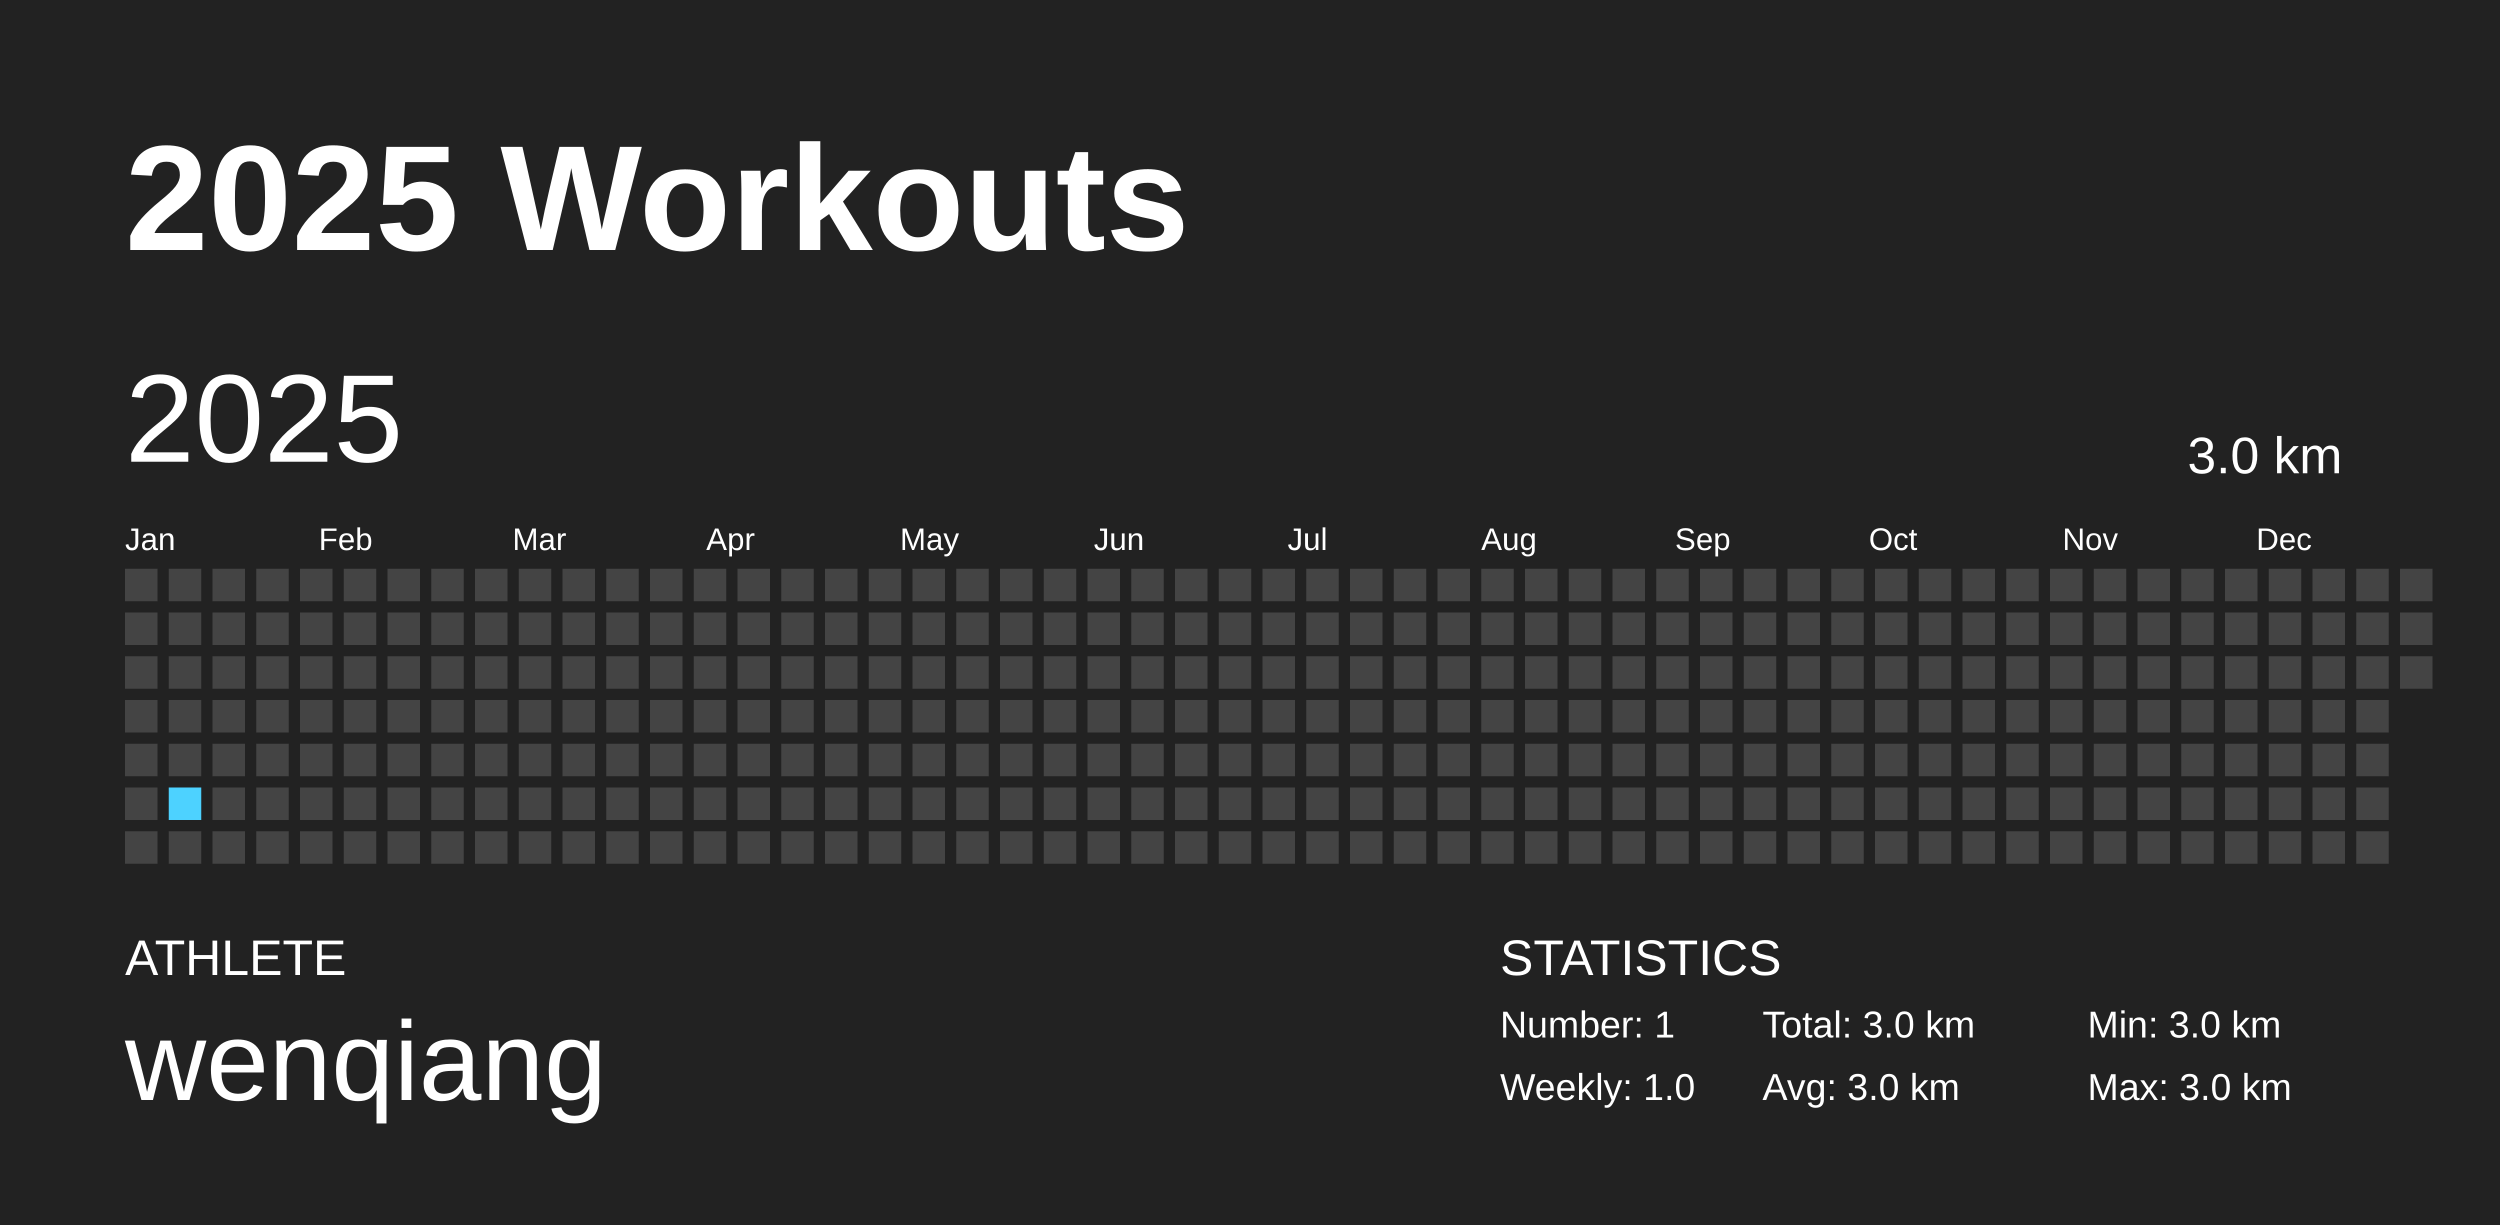
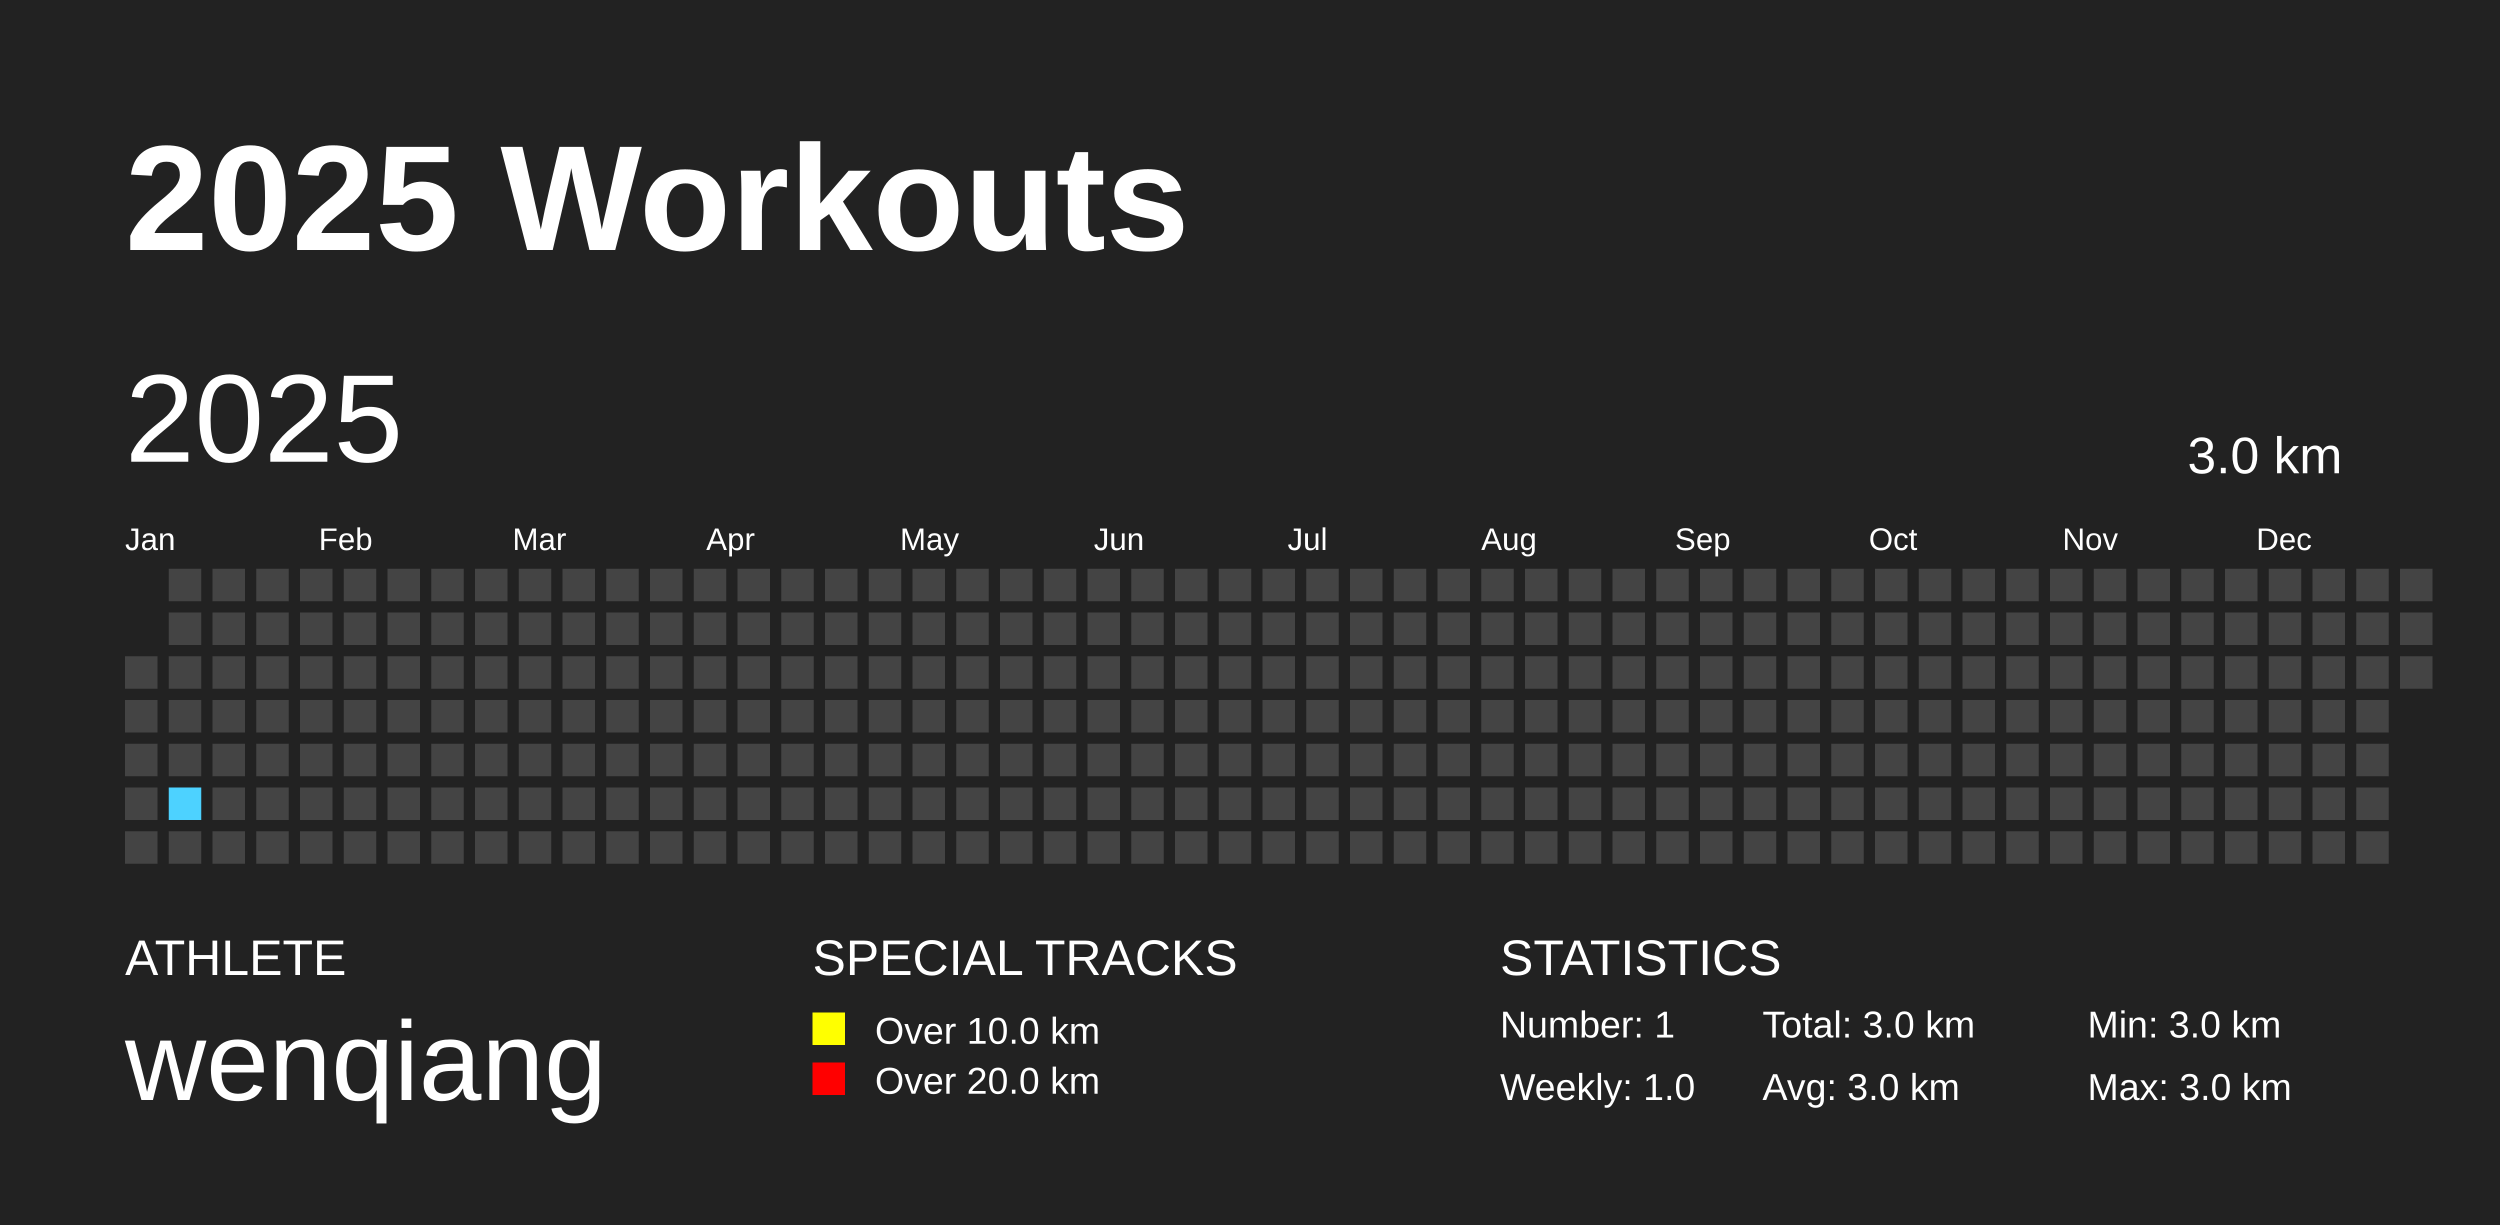
<svg xmlns="http://www.w3.org/2000/svg" baseProfile="full" height="98mm" version="1.1" viewBox="0,0,200,98" width="200mm">
  <defs />
  <rect fill="#222222" height="98" width="200" x="0" y="0" />
  <text fill="#FFFFFF" style="font-size:12px; font-family:Arial; font-weight:bold;" x="10" y="20">2025 Workouts</text>
  <text fill="#FFFFFF" style="font-size:4px; font-family:Arial" x="10" y="78">ATHLETE</text>
  <text fill="#FFFFFF" style="font-size:9px; font-family:Arial" x="10" y="88">wenqiang</text>
+   <text fill="#FFFFFF" style="font-size:4px; font-family:Arial" x="65" y="78">SPECIAL TRACKS</text>
+   <rect fill="yellow" height="2.6" width="2.6" x="65" y="81" />
+   <text fill="#FFFFFF" style="font-size:3px; font-family:Arial" x="70" y="83.5">Over 10.0 km</text>
+   <rect fill="red" height="2.6" width="2.6" x="65" y="85" />
+   <text fill="#FFFFFF" style="font-size:3px; font-family:Arial" x="70" y="87.5">Over 20.0 km</text>
  <text fill="#FFFFFF" style="font-size:4px; font-family:Arial" x="120" y="78">STATISTICS</text>
  <text fill="#FFFFFF" style="font-size:3px; font-family:Arial" x="120" y="83">Number: 1</text>
  <text fill="#FFFFFF" style="font-size:3px; font-family:Arial" x="120" y="88">Weekly: 1.0</text>
  <text fill="#FFFFFF" style="font-size:3px; font-family:Arial" x="141" y="83">Total: 3.0 km</text>
  <text fill="#FFFFFF" style="font-size:3px; font-family:Arial" x="141" y="88">Avg: 3.0 km</text>
  <text fill="#FFFFFF" style="font-size:3px; font-family:Arial" x="167" y="83">Min: 3.0 km</text>
  <text fill="#FFFFFF" style="font-size:3px; font-family:Arial" x="167" y="88">Max: 3.0 km</text>
  <text dominant-baseline="hanging" fill="#FFFFFF" style="font-size:10.0px; font-family:Arial;" x="10" y="30">2025</text>
  <text dominant-baseline="hanging" fill="#FFFFFF" style="font-size:4.125px; font-family:Arial;" x="175" y="35">3.0 km</text>
  <text fill="#FFFFFF" style="font-size:2.5px; font-family:Arial" x="10.0" y="44">Jan</text>
  <text fill="#FFFFFF" style="font-size:2.5px; font-family:Arial" x="25.5" y="44">Feb</text>
  <text fill="#FFFFFF" style="font-size:2.5px; font-family:Arial" x="41.0" y="44">Mar</text>
  <text fill="#FFFFFF" style="font-size:2.5px; font-family:Arial" x="56.5" y="44">Apr</text>
  <text fill="#FFFFFF" style="font-size:2.5px; font-family:Arial" x="72.0" y="44">May</text>
  <text fill="#FFFFFF" style="font-size:2.5px; font-family:Arial" x="87.5" y="44">Jun</text>
  <text fill="#FFFFFF" style="font-size:2.5px; font-family:Arial" x="103.0" y="44">Jul</text>
  <text fill="#FFFFFF" style="font-size:2.5px; font-family:Arial" x="118.5" y="44">Aug</text>
  <text fill="#FFFFFF" style="font-size:2.5px; font-family:Arial" x="134.0" y="44">Sep</text>
  <text fill="#FFFFFF" style="font-size:2.5px; font-family:Arial" x="149.5" y="44">Oct</text>
  <text fill="#FFFFFF" style="font-size:2.5px; font-family:Arial" x="165.0" y="44">Nov</text>
  <text fill="#FFFFFF" style="font-size:2.5px; font-family:Arial" x="180.5" y="44">Dec</text>
-   <rect fill="#444444" height="2.6" width="2.6" x="10.0" y="45.5" />
-   <rect fill="#444444" height="2.6" width="2.6" x="10.0" y="49.0" />
  <rect fill="#444444" height="2.6" width="2.6" x="10.0" y="52.5" />
  <rect fill="#444444" height="2.6" width="2.6" x="10.0" y="56.0" />
  <rect fill="#444444" height="2.6" width="2.6" x="10.0" y="59.5" />
  <rect fill="#444444" height="2.6" width="2.6" x="10.0" y="63.0" />
  <rect fill="#444444" height="2.6" width="2.6" x="10.0" y="66.5" />
  <rect fill="#444444" height="2.6" width="2.6" x="13.5" y="45.5" />
  <rect fill="#444444" height="2.6" width="2.6" x="13.5" y="49.0" />
  <rect fill="#444444" height="2.6" width="2.6" x="13.5" y="52.5" />
  <rect fill="#444444" height="2.6" width="2.6" x="13.5" y="56.0" />
  <rect fill="#444444" height="2.6" width="2.6" x="13.5" y="59.5" />
  <rect fill="#4DD2FF" height="2.6" width="2.6" x="13.5" y="63.0" />
  <rect fill="#444444" height="2.6" width="2.6" x="13.5" y="66.5" />
  <rect fill="#444444" height="2.6" width="2.6" x="17.0" y="45.5" />
  <rect fill="#444444" height="2.6" width="2.6" x="17.0" y="49.0" />
  <rect fill="#444444" height="2.6" width="2.6" x="17.0" y="52.5" />
  <rect fill="#444444" height="2.6" width="2.6" x="17.0" y="56.0" />
  <rect fill="#444444" height="2.6" width="2.6" x="17.0" y="59.5" />
  <rect fill="#444444" height="2.6" width="2.6" x="17.0" y="63.0" />
  <rect fill="#444444" height="2.6" width="2.6" x="17.0" y="66.5" />
  <rect fill="#444444" height="2.6" width="2.6" x="20.5" y="45.5" />
  <rect fill="#444444" height="2.6" width="2.6" x="20.5" y="49.0" />
  <rect fill="#444444" height="2.6" width="2.6" x="20.5" y="52.5" />
  <rect fill="#444444" height="2.6" width="2.6" x="20.5" y="56.0" />
  <rect fill="#444444" height="2.6" width="2.6" x="20.5" y="59.5" />
  <rect fill="#444444" height="2.6" width="2.6" x="20.5" y="63.0" />
  <rect fill="#444444" height="2.6" width="2.6" x="20.5" y="66.5" />
  <rect fill="#444444" height="2.6" width="2.6" x="24.0" y="45.5" />
  <rect fill="#444444" height="2.6" width="2.6" x="24.0" y="49.0" />
  <rect fill="#444444" height="2.6" width="2.6" x="24.0" y="52.5" />
  <rect fill="#444444" height="2.6" width="2.6" x="24.0" y="56.0" />
  <rect fill="#444444" height="2.6" width="2.6" x="24.0" y="59.5" />
  <rect fill="#444444" height="2.6" width="2.6" x="24.0" y="63.0" />
  <rect fill="#444444" height="2.6" width="2.6" x="24.0" y="66.5" />
  <rect fill="#444444" height="2.6" width="2.6" x="27.5" y="45.5" />
  <rect fill="#444444" height="2.6" width="2.6" x="27.5" y="49.0" />
  <rect fill="#444444" height="2.6" width="2.6" x="27.5" y="52.5" />
  <rect fill="#444444" height="2.6" width="2.6" x="27.5" y="56.0" />
  <rect fill="#444444" height="2.6" width="2.6" x="27.5" y="59.5" />
  <rect fill="#444444" height="2.6" width="2.6" x="27.5" y="63.0" />
  <rect fill="#444444" height="2.6" width="2.6" x="27.5" y="66.5" />
  <rect fill="#444444" height="2.6" width="2.6" x="31.0" y="45.5" />
  <rect fill="#444444" height="2.6" width="2.6" x="31.0" y="49.0" />
  <rect fill="#444444" height="2.6" width="2.6" x="31.0" y="52.5" />
  <rect fill="#444444" height="2.6" width="2.6" x="31.0" y="56.0" />
  <rect fill="#444444" height="2.6" width="2.6" x="31.0" y="59.5" />
  <rect fill="#444444" height="2.6" width="2.6" x="31.0" y="63.0" />
  <rect fill="#444444" height="2.6" width="2.6" x="31.0" y="66.5" />
  <rect fill="#444444" height="2.6" width="2.6" x="34.5" y="45.5" />
  <rect fill="#444444" height="2.6" width="2.6" x="34.5" y="49.0" />
  <rect fill="#444444" height="2.6" width="2.6" x="34.5" y="52.5" />
  <rect fill="#444444" height="2.6" width="2.6" x="34.5" y="56.0" />
  <rect fill="#444444" height="2.6" width="2.6" x="34.5" y="59.5" />
  <rect fill="#444444" height="2.6" width="2.6" x="34.5" y="63.0" />
  <rect fill="#444444" height="2.6" width="2.6" x="34.5" y="66.5" />
  <rect fill="#444444" height="2.6" width="2.6" x="38.0" y="45.5" />
  <rect fill="#444444" height="2.6" width="2.6" x="38.0" y="49.0" />
  <rect fill="#444444" height="2.6" width="2.6" x="38.0" y="52.5" />
  <rect fill="#444444" height="2.6" width="2.6" x="38.0" y="56.0" />
  <rect fill="#444444" height="2.6" width="2.6" x="38.0" y="59.5" />
  <rect fill="#444444" height="2.6" width="2.6" x="38.0" y="63.0" />
  <rect fill="#444444" height="2.6" width="2.6" x="38.0" y="66.5" />
  <rect fill="#444444" height="2.6" width="2.6" x="41.5" y="45.5" />
  <rect fill="#444444" height="2.6" width="2.6" x="41.5" y="49.0" />
  <rect fill="#444444" height="2.6" width="2.6" x="41.5" y="52.5" />
  <rect fill="#444444" height="2.6" width="2.6" x="41.5" y="56.0" />
  <rect fill="#444444" height="2.6" width="2.6" x="41.5" y="59.5" />
  <rect fill="#444444" height="2.6" width="2.6" x="41.5" y="63.0" />
  <rect fill="#444444" height="2.6" width="2.6" x="41.5" y="66.5" />
  <rect fill="#444444" height="2.6" width="2.6" x="45.0" y="45.5" />
  <rect fill="#444444" height="2.6" width="2.6" x="45.0" y="49.0" />
  <rect fill="#444444" height="2.6" width="2.6" x="45.0" y="52.5" />
  <rect fill="#444444" height="2.6" width="2.6" x="45.0" y="56.0" />
  <rect fill="#444444" height="2.6" width="2.6" x="45.0" y="59.5" />
  <rect fill="#444444" height="2.6" width="2.6" x="45.0" y="63.0" />
  <rect fill="#444444" height="2.6" width="2.6" x="45.0" y="66.5" />
  <rect fill="#444444" height="2.6" width="2.6" x="48.5" y="45.5" />
  <rect fill="#444444" height="2.6" width="2.6" x="48.5" y="49.0" />
  <rect fill="#444444" height="2.6" width="2.6" x="48.5" y="52.5" />
  <rect fill="#444444" height="2.6" width="2.6" x="48.5" y="56.0" />
  <rect fill="#444444" height="2.6" width="2.6" x="48.5" y="59.5" />
  <rect fill="#444444" height="2.6" width="2.6" x="48.5" y="63.0" />
  <rect fill="#444444" height="2.6" width="2.6" x="48.5" y="66.5" />
  <rect fill="#444444" height="2.6" width="2.6" x="52.0" y="45.5" />
  <rect fill="#444444" height="2.6" width="2.6" x="52.0" y="49.0" />
  <rect fill="#444444" height="2.6" width="2.6" x="52.0" y="52.5" />
  <rect fill="#444444" height="2.6" width="2.6" x="52.0" y="56.0" />
  <rect fill="#444444" height="2.6" width="2.6" x="52.0" y="59.5" />
  <rect fill="#444444" height="2.6" width="2.6" x="52.0" y="63.0" />
  <rect fill="#444444" height="2.6" width="2.6" x="52.0" y="66.5" />
  <rect fill="#444444" height="2.6" width="2.6" x="55.5" y="45.5" />
  <rect fill="#444444" height="2.6" width="2.6" x="55.5" y="49.0" />
  <rect fill="#444444" height="2.6" width="2.6" x="55.5" y="52.5" />
  <rect fill="#444444" height="2.6" width="2.6" x="55.5" y="56.0" />
  <rect fill="#444444" height="2.6" width="2.6" x="55.5" y="59.5" />
  <rect fill="#444444" height="2.6" width="2.6" x="55.5" y="63.0" />
  <rect fill="#444444" height="2.6" width="2.6" x="55.5" y="66.5" />
  <rect fill="#444444" height="2.6" width="2.6" x="59.0" y="45.5" />
  <rect fill="#444444" height="2.6" width="2.6" x="59.0" y="49.0" />
  <rect fill="#444444" height="2.6" width="2.6" x="59.0" y="52.5" />
  <rect fill="#444444" height="2.6" width="2.6" x="59.0" y="56.0" />
  <rect fill="#444444" height="2.6" width="2.6" x="59.0" y="59.5" />
  <rect fill="#444444" height="2.6" width="2.6" x="59.0" y="63.0" />
  <rect fill="#444444" height="2.6" width="2.6" x="59.0" y="66.5" />
  <rect fill="#444444" height="2.6" width="2.6" x="62.5" y="45.5" />
  <rect fill="#444444" height="2.6" width="2.6" x="62.5" y="49.0" />
  <rect fill="#444444" height="2.6" width="2.6" x="62.5" y="52.5" />
  <rect fill="#444444" height="2.6" width="2.6" x="62.5" y="56.0" />
  <rect fill="#444444" height="2.6" width="2.6" x="62.5" y="59.5" />
  <rect fill="#444444" height="2.6" width="2.6" x="62.5" y="63.0" />
  <rect fill="#444444" height="2.6" width="2.6" x="62.5" y="66.5" />
  <rect fill="#444444" height="2.6" width="2.6" x="66.0" y="45.5" />
  <rect fill="#444444" height="2.6" width="2.6" x="66.0" y="49.0" />
  <rect fill="#444444" height="2.6" width="2.6" x="66.0" y="52.5" />
  <rect fill="#444444" height="2.6" width="2.6" x="66.0" y="56.0" />
  <rect fill="#444444" height="2.6" width="2.6" x="66.0" y="59.5" />
  <rect fill="#444444" height="2.6" width="2.6" x="66.0" y="63.0" />
  <rect fill="#444444" height="2.6" width="2.6" x="66.0" y="66.5" />
  <rect fill="#444444" height="2.6" width="2.6" x="69.5" y="45.5" />
  <rect fill="#444444" height="2.6" width="2.6" x="69.5" y="49.0" />
  <rect fill="#444444" height="2.6" width="2.6" x="69.5" y="52.5" />
  <rect fill="#444444" height="2.6" width="2.6" x="69.5" y="56.0" />
  <rect fill="#444444" height="2.6" width="2.6" x="69.5" y="59.5" />
  <rect fill="#444444" height="2.6" width="2.6" x="69.5" y="63.0" />
  <rect fill="#444444" height="2.6" width="2.6" x="69.5" y="66.5" />
  <rect fill="#444444" height="2.6" width="2.6" x="73.0" y="45.5" />
  <rect fill="#444444" height="2.6" width="2.6" x="73.0" y="49.0" />
  <rect fill="#444444" height="2.6" width="2.6" x="73.0" y="52.5" />
  <rect fill="#444444" height="2.6" width="2.6" x="73.0" y="56.0" />
  <rect fill="#444444" height="2.6" width="2.6" x="73.0" y="59.5" />
  <rect fill="#444444" height="2.6" width="2.6" x="73.0" y="63.0" />
  <rect fill="#444444" height="2.6" width="2.6" x="73.0" y="66.5" />
  <rect fill="#444444" height="2.6" width="2.6" x="76.5" y="45.5" />
  <rect fill="#444444" height="2.6" width="2.6" x="76.5" y="49.0" />
  <rect fill="#444444" height="2.6" width="2.6" x="76.5" y="52.5" />
  <rect fill="#444444" height="2.6" width="2.6" x="76.5" y="56.0" />
  <rect fill="#444444" height="2.6" width="2.6" x="76.5" y="59.5" />
  <rect fill="#444444" height="2.6" width="2.6" x="76.5" y="63.0" />
  <rect fill="#444444" height="2.6" width="2.6" x="76.5" y="66.5" />
  <rect fill="#444444" height="2.6" width="2.6" x="80.0" y="45.5" />
  <rect fill="#444444" height="2.6" width="2.6" x="80.0" y="49.0" />
  <rect fill="#444444" height="2.6" width="2.6" x="80.0" y="52.5" />
  <rect fill="#444444" height="2.6" width="2.6" x="80.0" y="56.0" />
  <rect fill="#444444" height="2.6" width="2.6" x="80.0" y="59.5" />
  <rect fill="#444444" height="2.6" width="2.6" x="80.0" y="63.0" />
  <rect fill="#444444" height="2.6" width="2.6" x="80.0" y="66.5" />
  <rect fill="#444444" height="2.6" width="2.6" x="83.5" y="45.5" />
  <rect fill="#444444" height="2.6" width="2.6" x="83.5" y="49.0" />
  <rect fill="#444444" height="2.6" width="2.6" x="83.5" y="52.5" />
  <rect fill="#444444" height="2.6" width="2.6" x="83.5" y="56.0" />
  <rect fill="#444444" height="2.6" width="2.6" x="83.5" y="59.5" />
  <rect fill="#444444" height="2.6" width="2.6" x="83.5" y="63.0" />
  <rect fill="#444444" height="2.6" width="2.6" x="83.5" y="66.5" />
  <rect fill="#444444" height="2.6" width="2.6" x="87.0" y="45.5" />
  <rect fill="#444444" height="2.6" width="2.6" x="87.0" y="49.0" />
  <rect fill="#444444" height="2.6" width="2.6" x="87.0" y="52.5" />
  <rect fill="#444444" height="2.6" width="2.6" x="87.0" y="56.0" />
  <rect fill="#444444" height="2.6" width="2.6" x="87.0" y="59.5" />
  <rect fill="#444444" height="2.6" width="2.6" x="87.0" y="63.0" />
  <rect fill="#444444" height="2.6" width="2.6" x="87.0" y="66.5" />
  <rect fill="#444444" height="2.6" width="2.6" x="90.5" y="45.5" />
  <rect fill="#444444" height="2.6" width="2.6" x="90.5" y="49.0" />
  <rect fill="#444444" height="2.6" width="2.6" x="90.5" y="52.5" />
  <rect fill="#444444" height="2.6" width="2.6" x="90.5" y="56.0" />
  <rect fill="#444444" height="2.6" width="2.6" x="90.5" y="59.5" />
  <rect fill="#444444" height="2.6" width="2.6" x="90.5" y="63.0" />
  <rect fill="#444444" height="2.6" width="2.6" x="90.5" y="66.5" />
  <rect fill="#444444" height="2.6" width="2.6" x="94.0" y="45.5" />
  <rect fill="#444444" height="2.6" width="2.6" x="94.0" y="49.0" />
  <rect fill="#444444" height="2.6" width="2.6" x="94.0" y="52.5" />
  <rect fill="#444444" height="2.6" width="2.6" x="94.0" y="56.0" />
  <rect fill="#444444" height="2.6" width="2.6" x="94.0" y="59.5" />
  <rect fill="#444444" height="2.6" width="2.6" x="94.0" y="63.0" />
  <rect fill="#444444" height="2.6" width="2.6" x="94.0" y="66.5" />
  <rect fill="#444444" height="2.6" width="2.6" x="97.5" y="45.5" />
  <rect fill="#444444" height="2.6" width="2.6" x="97.5" y="49.0" />
  <rect fill="#444444" height="2.6" width="2.6" x="97.5" y="52.5" />
  <rect fill="#444444" height="2.6" width="2.6" x="97.5" y="56.0" />
  <rect fill="#444444" height="2.6" width="2.6" x="97.5" y="59.5" />
  <rect fill="#444444" height="2.6" width="2.6" x="97.5" y="63.0" />
  <rect fill="#444444" height="2.6" width="2.6" x="97.5" y="66.5" />
  <rect fill="#444444" height="2.6" width="2.6" x="101.0" y="45.5" />
  <rect fill="#444444" height="2.6" width="2.6" x="101.0" y="49.0" />
  <rect fill="#444444" height="2.6" width="2.6" x="101.0" y="52.5" />
  <rect fill="#444444" height="2.6" width="2.6" x="101.0" y="56.0" />
  <rect fill="#444444" height="2.6" width="2.6" x="101.0" y="59.5" />
  <rect fill="#444444" height="2.6" width="2.6" x="101.0" y="63.0" />
  <rect fill="#444444" height="2.6" width="2.6" x="101.0" y="66.5" />
  <rect fill="#444444" height="2.6" width="2.6" x="104.5" y="45.5" />
  <rect fill="#444444" height="2.6" width="2.6" x="104.5" y="49.0" />
  <rect fill="#444444" height="2.6" width="2.6" x="104.5" y="52.5" />
  <rect fill="#444444" height="2.6" width="2.6" x="104.5" y="56.0" />
  <rect fill="#444444" height="2.6" width="2.6" x="104.5" y="59.5" />
  <rect fill="#444444" height="2.6" width="2.6" x="104.5" y="63.0" />
  <rect fill="#444444" height="2.6" width="2.6" x="104.5" y="66.5" />
  <rect fill="#444444" height="2.6" width="2.6" x="108.0" y="45.5" />
  <rect fill="#444444" height="2.6" width="2.6" x="108.0" y="49.0" />
  <rect fill="#444444" height="2.6" width="2.6" x="108.0" y="52.5" />
  <rect fill="#444444" height="2.6" width="2.6" x="108.0" y="56.0" />
  <rect fill="#444444" height="2.6" width="2.6" x="108.0" y="59.5" />
  <rect fill="#444444" height="2.6" width="2.6" x="108.0" y="63.0" />
  <rect fill="#444444" height="2.6" width="2.6" x="108.0" y="66.5" />
  <rect fill="#444444" height="2.6" width="2.6" x="111.5" y="45.5" />
  <rect fill="#444444" height="2.6" width="2.6" x="111.5" y="49.0" />
  <rect fill="#444444" height="2.6" width="2.6" x="111.5" y="52.5" />
  <rect fill="#444444" height="2.6" width="2.6" x="111.5" y="56.0" />
  <rect fill="#444444" height="2.6" width="2.6" x="111.5" y="59.5" />
  <rect fill="#444444" height="2.6" width="2.6" x="111.5" y="63.0" />
  <rect fill="#444444" height="2.6" width="2.6" x="111.5" y="66.5" />
  <rect fill="#444444" height="2.6" width="2.6" x="115.0" y="45.5" />
  <rect fill="#444444" height="2.6" width="2.6" x="115.0" y="49.0" />
  <rect fill="#444444" height="2.6" width="2.6" x="115.0" y="52.5" />
  <rect fill="#444444" height="2.6" width="2.6" x="115.0" y="56.0" />
  <rect fill="#444444" height="2.6" width="2.6" x="115.0" y="59.5" />
  <rect fill="#444444" height="2.6" width="2.6" x="115.0" y="63.0" />
  <rect fill="#444444" height="2.6" width="2.6" x="115.0" y="66.5" />
  <rect fill="#444444" height="2.6" width="2.6" x="118.5" y="45.5" />
  <rect fill="#444444" height="2.6" width="2.6" x="118.5" y="49.0" />
  <rect fill="#444444" height="2.6" width="2.6" x="118.5" y="52.5" />
  <rect fill="#444444" height="2.6" width="2.6" x="118.5" y="56.0" />
  <rect fill="#444444" height="2.6" width="2.6" x="118.5" y="59.5" />
  <rect fill="#444444" height="2.6" width="2.6" x="118.5" y="63.0" />
  <rect fill="#444444" height="2.6" width="2.6" x="118.5" y="66.5" />
  <rect fill="#444444" height="2.6" width="2.6" x="122.0" y="45.5" />
  <rect fill="#444444" height="2.6" width="2.6" x="122.0" y="49.0" />
  <rect fill="#444444" height="2.6" width="2.6" x="122.0" y="52.5" />
  <rect fill="#444444" height="2.6" width="2.6" x="122.0" y="56.0" />
  <rect fill="#444444" height="2.6" width="2.6" x="122.0" y="59.5" />
  <rect fill="#444444" height="2.6" width="2.6" x="122.0" y="63.0" />
  <rect fill="#444444" height="2.6" width="2.6" x="122.0" y="66.5" />
  <rect fill="#444444" height="2.6" width="2.6" x="125.5" y="45.5" />
  <rect fill="#444444" height="2.6" width="2.6" x="125.5" y="49.0" />
  <rect fill="#444444" height="2.6" width="2.6" x="125.5" y="52.5" />
  <rect fill="#444444" height="2.6" width="2.6" x="125.5" y="56.0" />
  <rect fill="#444444" height="2.6" width="2.6" x="125.5" y="59.5" />
  <rect fill="#444444" height="2.6" width="2.6" x="125.5" y="63.0" />
  <rect fill="#444444" height="2.6" width="2.6" x="125.5" y="66.5" />
  <rect fill="#444444" height="2.6" width="2.6" x="129.0" y="45.5" />
  <rect fill="#444444" height="2.6" width="2.6" x="129.0" y="49.0" />
  <rect fill="#444444" height="2.6" width="2.6" x="129.0" y="52.5" />
  <rect fill="#444444" height="2.6" width="2.6" x="129.0" y="56.0" />
  <rect fill="#444444" height="2.6" width="2.6" x="129.0" y="59.5" />
  <rect fill="#444444" height="2.6" width="2.6" x="129.0" y="63.0" />
  <rect fill="#444444" height="2.6" width="2.6" x="129.0" y="66.5" />
  <rect fill="#444444" height="2.6" width="2.6" x="132.5" y="45.5" />
  <rect fill="#444444" height="2.6" width="2.6" x="132.5" y="49.0" />
  <rect fill="#444444" height="2.6" width="2.6" x="132.5" y="52.5" />
  <rect fill="#444444" height="2.6" width="2.6" x="132.5" y="56.0" />
  <rect fill="#444444" height="2.6" width="2.6" x="132.5" y="59.5" />
  <rect fill="#444444" height="2.6" width="2.6" x="132.5" y="63.0" />
  <rect fill="#444444" height="2.6" width="2.6" x="132.5" y="66.5" />
  <rect fill="#444444" height="2.6" width="2.6" x="136.0" y="45.5" />
  <rect fill="#444444" height="2.6" width="2.6" x="136.0" y="49.0" />
  <rect fill="#444444" height="2.6" width="2.6" x="136.0" y="52.5" />
  <rect fill="#444444" height="2.6" width="2.6" x="136.0" y="56.0" />
  <rect fill="#444444" height="2.6" width="2.6" x="136.0" y="59.5" />
  <rect fill="#444444" height="2.6" width="2.6" x="136.0" y="63.0" />
  <rect fill="#444444" height="2.6" width="2.6" x="136.0" y="66.5" />
  <rect fill="#444444" height="2.6" width="2.6" x="139.5" y="45.5" />
  <rect fill="#444444" height="2.6" width="2.6" x="139.5" y="49.0" />
  <rect fill="#444444" height="2.6" width="2.6" x="139.5" y="52.5" />
  <rect fill="#444444" height="2.6" width="2.6" x="139.5" y="56.0" />
  <rect fill="#444444" height="2.6" width="2.6" x="139.5" y="59.5" />
  <rect fill="#444444" height="2.6" width="2.6" x="139.5" y="63.0" />
  <rect fill="#444444" height="2.6" width="2.6" x="139.5" y="66.5" />
  <rect fill="#444444" height="2.6" width="2.6" x="143.0" y="45.5" />
  <rect fill="#444444" height="2.6" width="2.6" x="143.0" y="49.0" />
  <rect fill="#444444" height="2.6" width="2.6" x="143.0" y="52.5" />
  <rect fill="#444444" height="2.6" width="2.6" x="143.0" y="56.0" />
  <rect fill="#444444" height="2.6" width="2.6" x="143.0" y="59.5" />
  <rect fill="#444444" height="2.6" width="2.6" x="143.0" y="63.0" />
  <rect fill="#444444" height="2.6" width="2.6" x="143.0" y="66.5" />
  <rect fill="#444444" height="2.6" width="2.6" x="146.5" y="45.5" />
  <rect fill="#444444" height="2.6" width="2.6" x="146.5" y="49.0" />
  <rect fill="#444444" height="2.6" width="2.6" x="146.5" y="52.5" />
  <rect fill="#444444" height="2.6" width="2.6" x="146.5" y="56.0" />
  <rect fill="#444444" height="2.6" width="2.6" x="146.5" y="59.5" />
  <rect fill="#444444" height="2.6" width="2.6" x="146.5" y="63.0" />
  <rect fill="#444444" height="2.6" width="2.6" x="146.5" y="66.5" />
  <rect fill="#444444" height="2.6" width="2.6" x="150.0" y="45.5" />
  <rect fill="#444444" height="2.6" width="2.6" x="150.0" y="49.0" />
  <rect fill="#444444" height="2.6" width="2.6" x="150.0" y="52.5" />
  <rect fill="#444444" height="2.6" width="2.6" x="150.0" y="56.0" />
  <rect fill="#444444" height="2.6" width="2.6" x="150.0" y="59.5" />
  <rect fill="#444444" height="2.6" width="2.6" x="150.0" y="63.0" />
  <rect fill="#444444" height="2.6" width="2.6" x="150.0" y="66.5" />
  <rect fill="#444444" height="2.6" width="2.6" x="153.5" y="45.5" />
  <rect fill="#444444" height="2.6" width="2.6" x="153.5" y="49.0" />
  <rect fill="#444444" height="2.6" width="2.6" x="153.5" y="52.5" />
  <rect fill="#444444" height="2.6" width="2.6" x="153.5" y="56.0" />
  <rect fill="#444444" height="2.6" width="2.6" x="153.5" y="59.5" />
  <rect fill="#444444" height="2.6" width="2.6" x="153.5" y="63.0" />
  <rect fill="#444444" height="2.6" width="2.6" x="153.5" y="66.5" />
  <rect fill="#444444" height="2.6" width="2.6" x="157.0" y="45.5" />
  <rect fill="#444444" height="2.6" width="2.6" x="157.0" y="49.0" />
  <rect fill="#444444" height="2.6" width="2.6" x="157.0" y="52.5" />
  <rect fill="#444444" height="2.6" width="2.6" x="157.0" y="56.0" />
  <rect fill="#444444" height="2.6" width="2.6" x="157.0" y="59.5" />
  <rect fill="#444444" height="2.6" width="2.6" x="157.0" y="63.0" />
  <rect fill="#444444" height="2.6" width="2.6" x="157.0" y="66.5" />
  <rect fill="#444444" height="2.6" width="2.6" x="160.5" y="45.5" />
  <rect fill="#444444" height="2.6" width="2.6" x="160.5" y="49.0" />
  <rect fill="#444444" height="2.6" width="2.6" x="160.5" y="52.5" />
  <rect fill="#444444" height="2.6" width="2.6" x="160.5" y="56.0" />
  <rect fill="#444444" height="2.6" width="2.6" x="160.5" y="59.5" />
  <rect fill="#444444" height="2.6" width="2.6" x="160.5" y="63.0" />
  <rect fill="#444444" height="2.6" width="2.6" x="160.5" y="66.5" />
  <rect fill="#444444" height="2.6" width="2.6" x="164.0" y="45.5" />
  <rect fill="#444444" height="2.6" width="2.6" x="164.0" y="49.0" />
  <rect fill="#444444" height="2.6" width="2.6" x="164.0" y="52.5" />
  <rect fill="#444444" height="2.6" width="2.6" x="164.0" y="56.0" />
  <rect fill="#444444" height="2.6" width="2.6" x="164.0" y="59.5" />
  <rect fill="#444444" height="2.6" width="2.6" x="164.0" y="63.0" />
  <rect fill="#444444" height="2.6" width="2.6" x="164.0" y="66.5" />
  <rect fill="#444444" height="2.6" width="2.6" x="167.5" y="45.5" />
  <rect fill="#444444" height="2.6" width="2.6" x="167.5" y="49.0" />
  <rect fill="#444444" height="2.6" width="2.6" x="167.5" y="52.5" />
  <rect fill="#444444" height="2.6" width="2.6" x="167.5" y="56.0" />
  <rect fill="#444444" height="2.6" width="2.6" x="167.5" y="59.5" />
  <rect fill="#444444" height="2.6" width="2.6" x="167.5" y="63.0" />
  <rect fill="#444444" height="2.6" width="2.6" x="167.5" y="66.5" />
  <rect fill="#444444" height="2.6" width="2.6" x="171.0" y="45.5" />
  <rect fill="#444444" height="2.6" width="2.6" x="171.0" y="49.0" />
  <rect fill="#444444" height="2.6" width="2.6" x="171.0" y="52.5" />
  <rect fill="#444444" height="2.6" width="2.6" x="171.0" y="56.0" />
  <rect fill="#444444" height="2.6" width="2.6" x="171.0" y="59.5" />
  <rect fill="#444444" height="2.6" width="2.6" x="171.0" y="63.0" />
  <rect fill="#444444" height="2.6" width="2.6" x="171.0" y="66.5" />
  <rect fill="#444444" height="2.6" width="2.6" x="174.5" y="45.5" />
  <rect fill="#444444" height="2.6" width="2.6" x="174.5" y="49.0" />
  <rect fill="#444444" height="2.6" width="2.6" x="174.5" y="52.5" />
  <rect fill="#444444" height="2.6" width="2.6" x="174.5" y="56.0" />
  <rect fill="#444444" height="2.6" width="2.6" x="174.5" y="59.5" />
  <rect fill="#444444" height="2.6" width="2.6" x="174.5" y="63.0" />
  <rect fill="#444444" height="2.6" width="2.6" x="174.5" y="66.5" />
  <rect fill="#444444" height="2.6" width="2.6" x="178.0" y="45.5" />
  <rect fill="#444444" height="2.6" width="2.6" x="178.0" y="49.0" />
  <rect fill="#444444" height="2.6" width="2.6" x="178.0" y="52.5" />
  <rect fill="#444444" height="2.6" width="2.6" x="178.0" y="56.0" />
  <rect fill="#444444" height="2.6" width="2.6" x="178.0" y="59.5" />
  <rect fill="#444444" height="2.6" width="2.6" x="178.0" y="63.0" />
  <rect fill="#444444" height="2.6" width="2.6" x="178.0" y="66.5" />
  <rect fill="#444444" height="2.6" width="2.6" x="181.5" y="45.5" />
  <rect fill="#444444" height="2.6" width="2.6" x="181.5" y="49.0" />
  <rect fill="#444444" height="2.6" width="2.6" x="181.5" y="52.5" />
  <rect fill="#444444" height="2.6" width="2.6" x="181.5" y="56.0" />
  <rect fill="#444444" height="2.6" width="2.6" x="181.5" y="59.5" />
  <rect fill="#444444" height="2.6" width="2.6" x="181.5" y="63.0" />
  <rect fill="#444444" height="2.6" width="2.6" x="181.5" y="66.5" />
  <rect fill="#444444" height="2.6" width="2.6" x="185.0" y="45.5" />
  <rect fill="#444444" height="2.6" width="2.6" x="185.0" y="49.0" />
  <rect fill="#444444" height="2.6" width="2.6" x="185.0" y="52.5" />
  <rect fill="#444444" height="2.6" width="2.6" x="185.0" y="56.0" />
  <rect fill="#444444" height="2.6" width="2.6" x="185.0" y="59.5" />
  <rect fill="#444444" height="2.6" width="2.6" x="185.0" y="63.0" />
  <rect fill="#444444" height="2.6" width="2.6" x="185.0" y="66.5" />
  <rect fill="#444444" height="2.6" width="2.6" x="188.5" y="45.5" />
  <rect fill="#444444" height="2.6" width="2.6" x="188.5" y="49.0" />
  <rect fill="#444444" height="2.6" width="2.6" x="188.5" y="52.5" />
  <rect fill="#444444" height="2.6" width="2.6" x="188.5" y="56.0" />
  <rect fill="#444444" height="2.6" width="2.6" x="188.5" y="59.5" />
  <rect fill="#444444" height="2.6" width="2.6" x="188.5" y="63.0" />
  <rect fill="#444444" height="2.6" width="2.6" x="188.5" y="66.5" />
  <rect fill="#444444" height="2.6" width="2.6" x="192.0" y="45.5" />
  <rect fill="#444444" height="2.6" width="2.6" x="192.0" y="49.0" />
  <rect fill="#444444" height="2.6" width="2.6" x="192.0" y="52.5" />
</svg>
